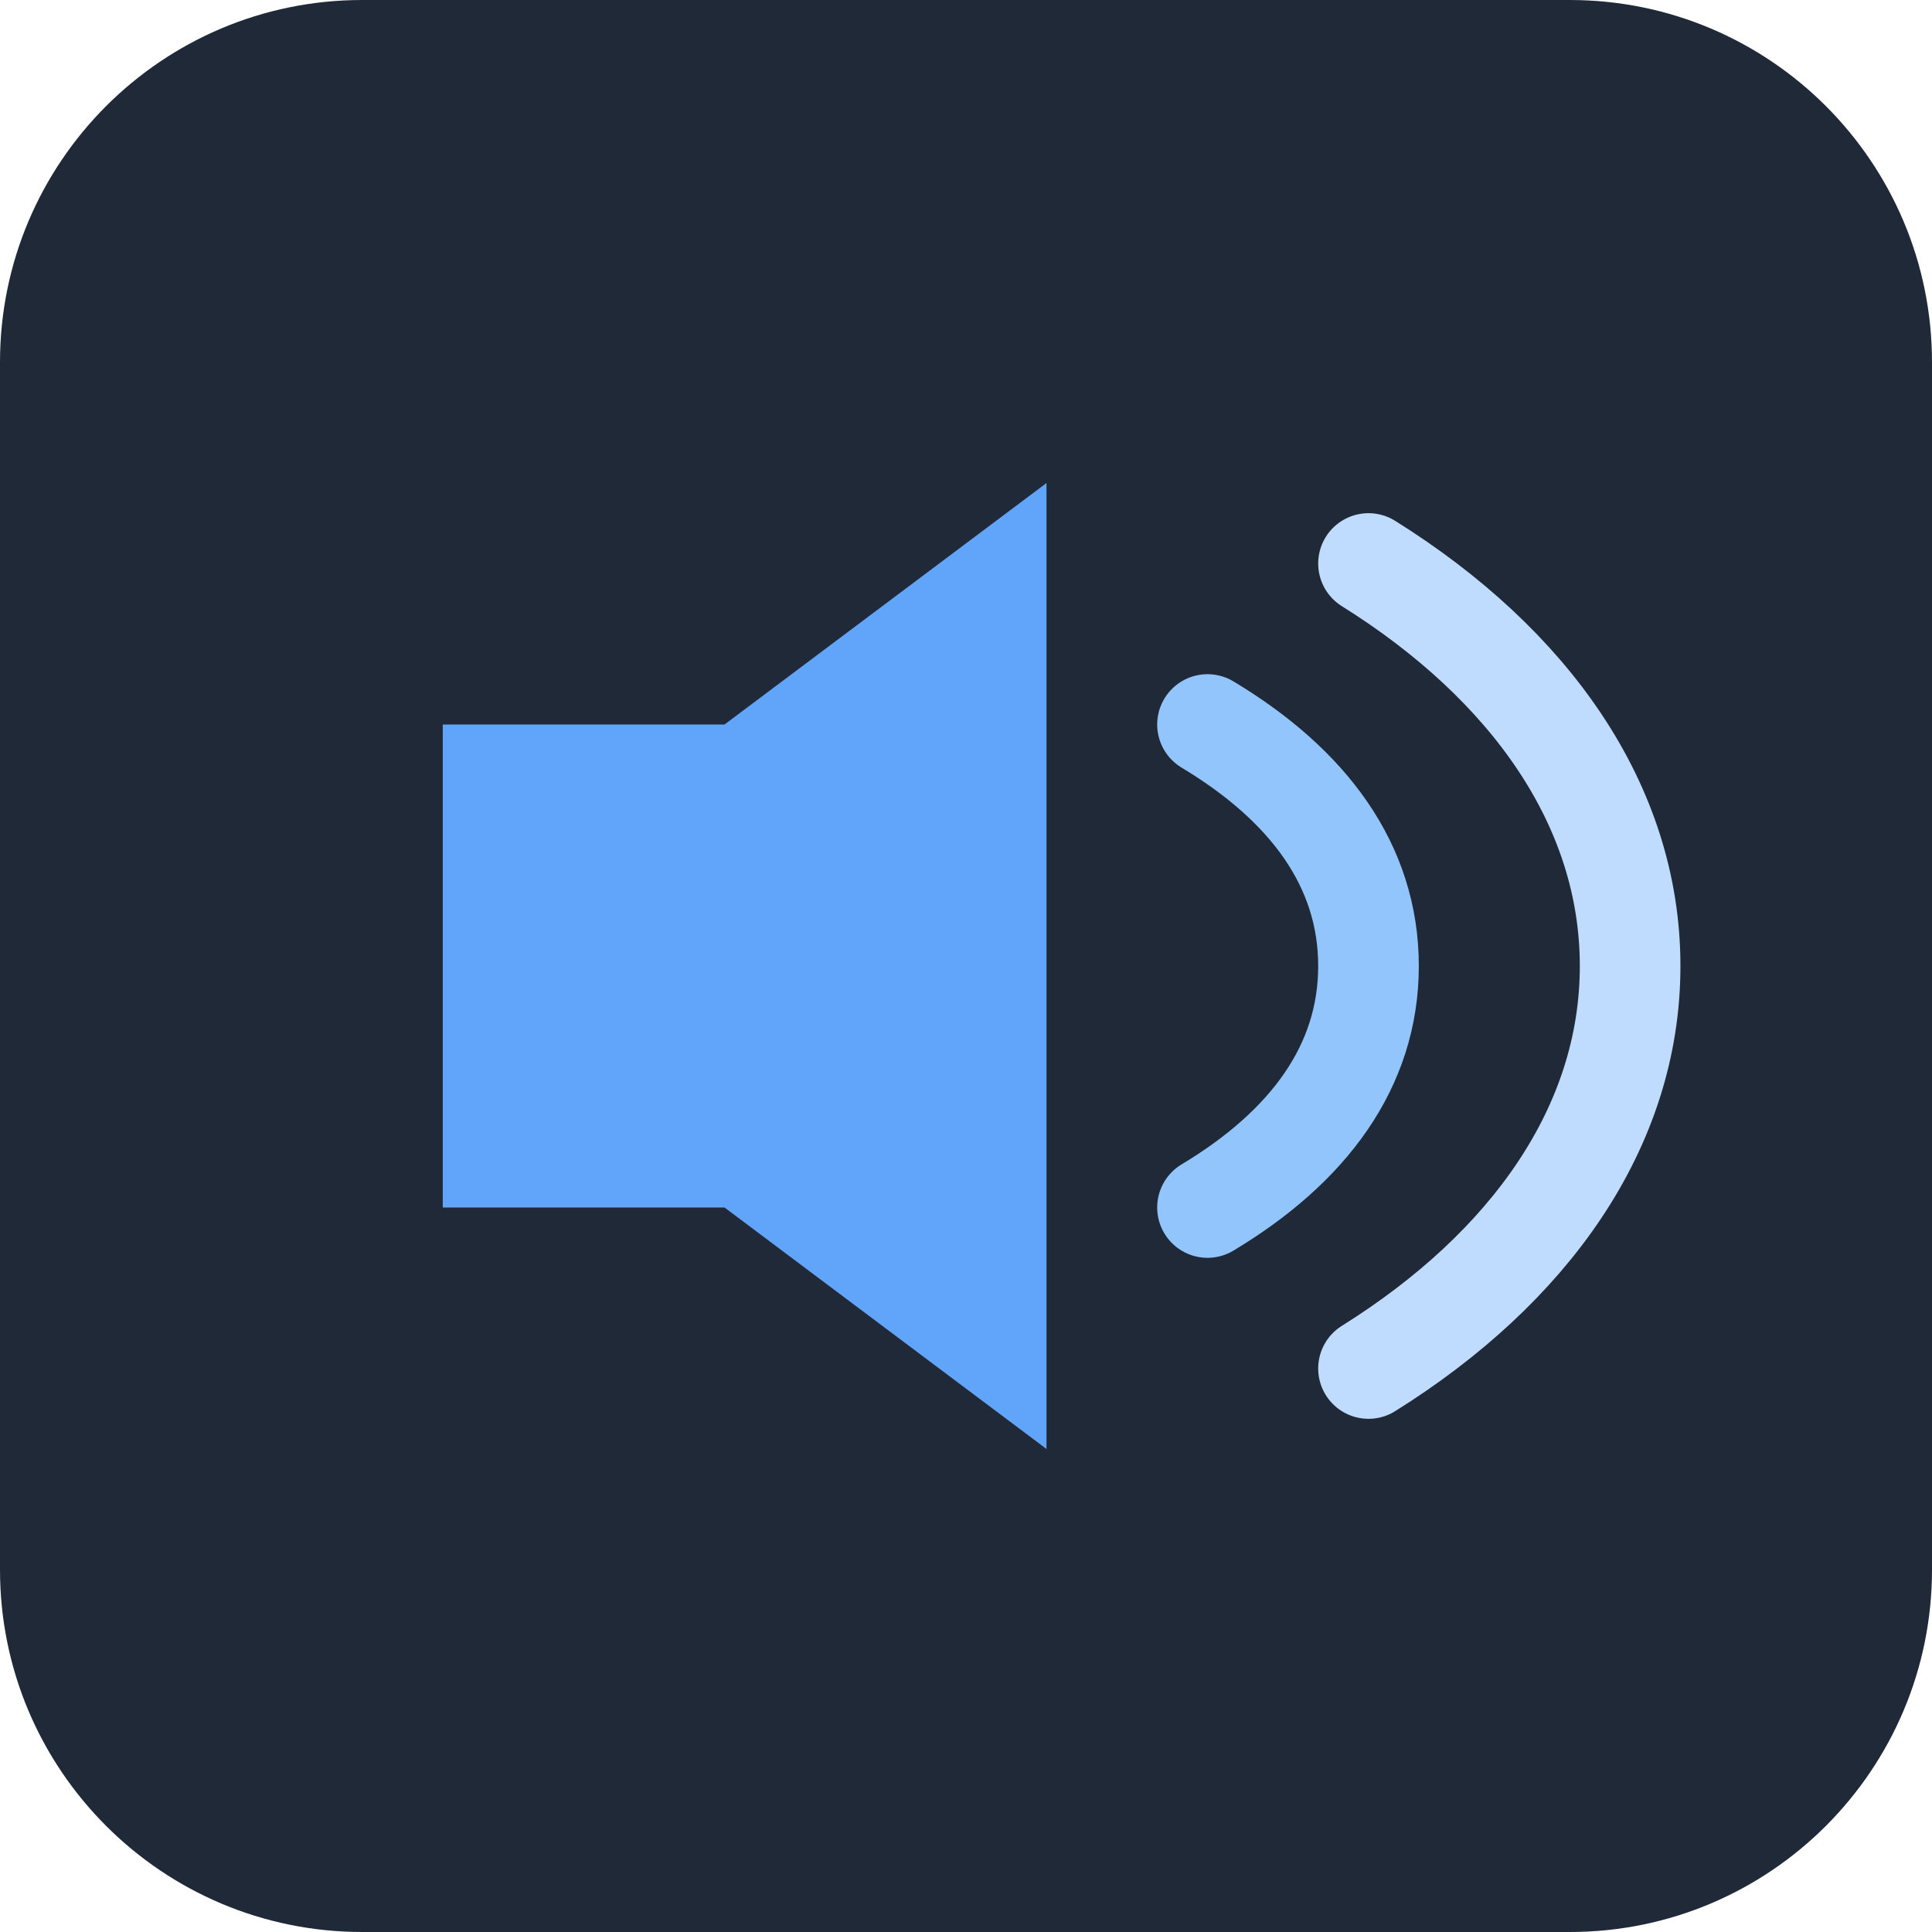
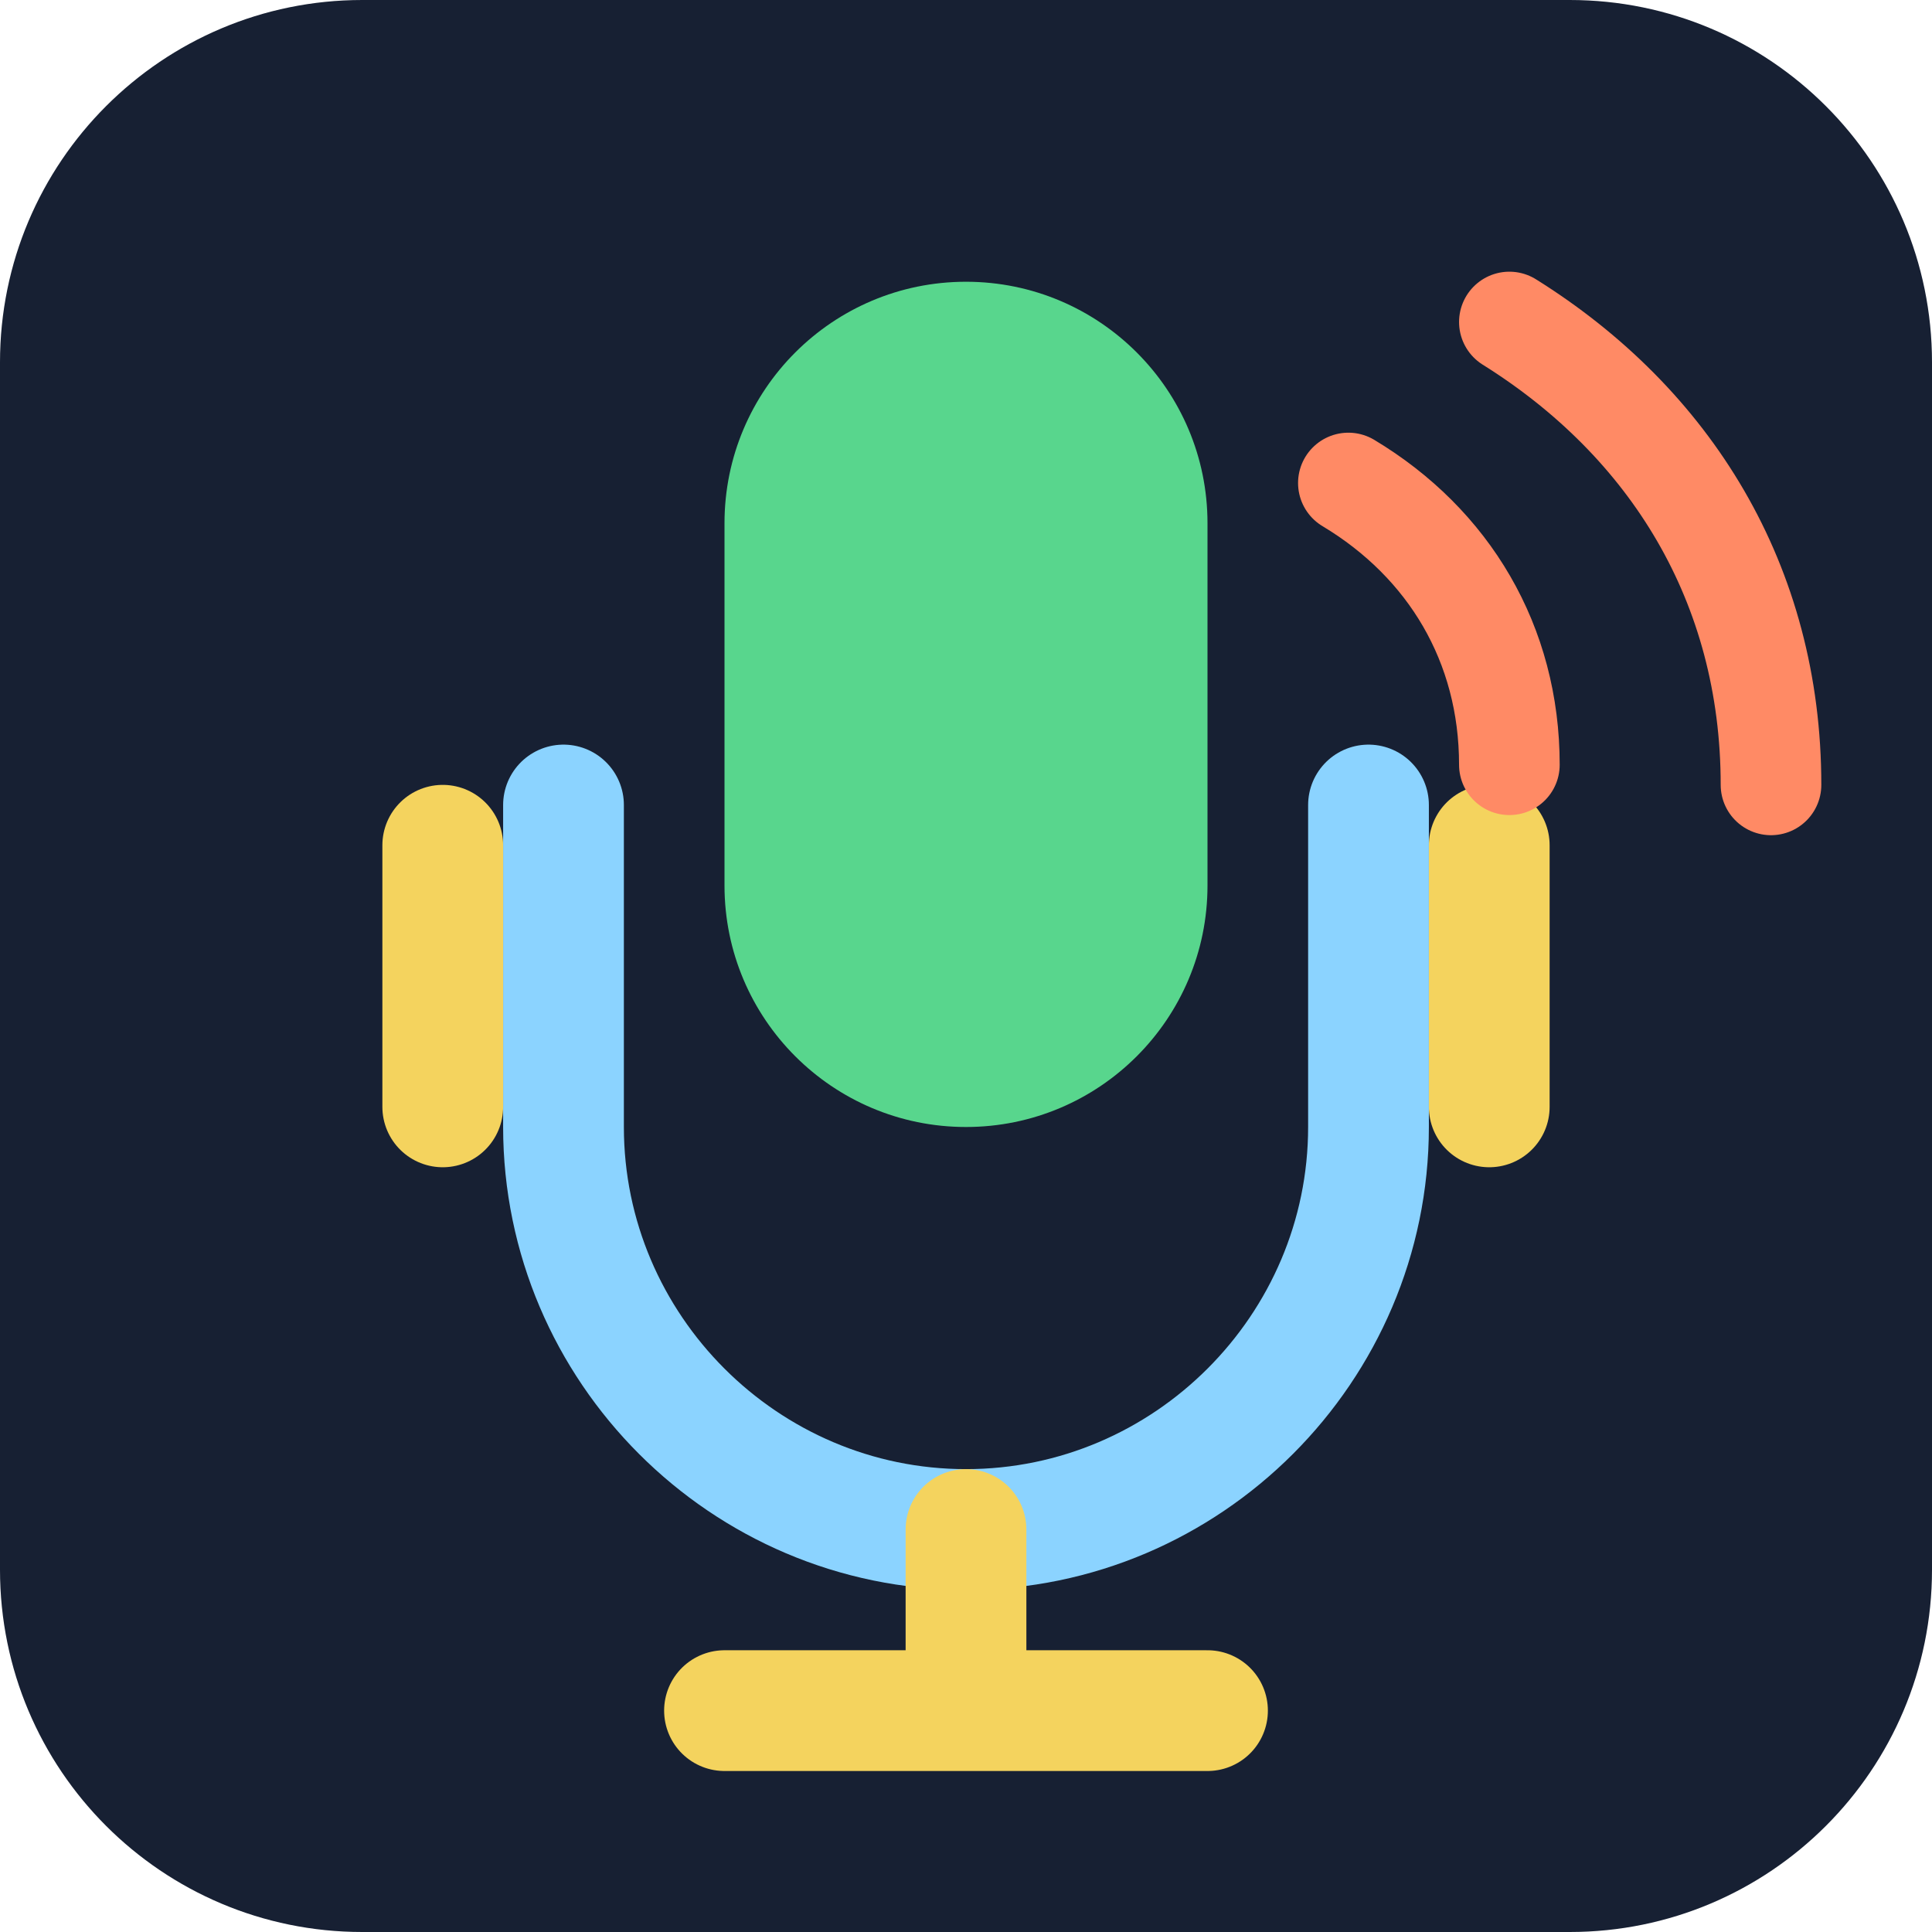
- <svg xmlns="http://www.w3.org/2000/svg" viewBox="0 0 96 96">
-   <rect width="96" height="96" rx="18" fill="#1f2937" />
-   <path d="M22 60V36h14l16-12v48L36 60H22z" fill="#60a5fa" />
-   <path d="M60 36c5 3 8 7 8 12s-3 9-8 12" fill="none" stroke="#93c5fd" stroke-width="5" stroke-linecap="round" />
-   <path d="M68 28c8 5 13 12 13 20s-5 15-13 20" fill="none" stroke="#bfdbfe" stroke-width="5" stroke-linecap="round" />
+ <svg xmlns="http://www.w3.org/2000/svg" viewBox="0 0 96 96" role="img" aria-label="Enhanced Speech">
+   <rect width="96" height="96" rx="18" fill="#172033" />
+   <path d="M28 40v16c0 11 9 20 20 20s20-9 20-20V40" fill="none" stroke="#8bd3ff" stroke-width="6" stroke-linecap="round" />
+   <rect x="36" y="14" width="24" height="42" rx="12" fill="#58d68d" />
+   <path d="M22 42v13M74 42v13M48 76v9M36 85h24" stroke="#f4d35e" stroke-width="6" stroke-linecap="round" />
+   <path d="M67 24c5 3 8 8 8 14M75 16c8 5 13 13 13 23" fill="none" stroke="#ff8a65" stroke-width="5" stroke-linecap="round" />
</svg>
